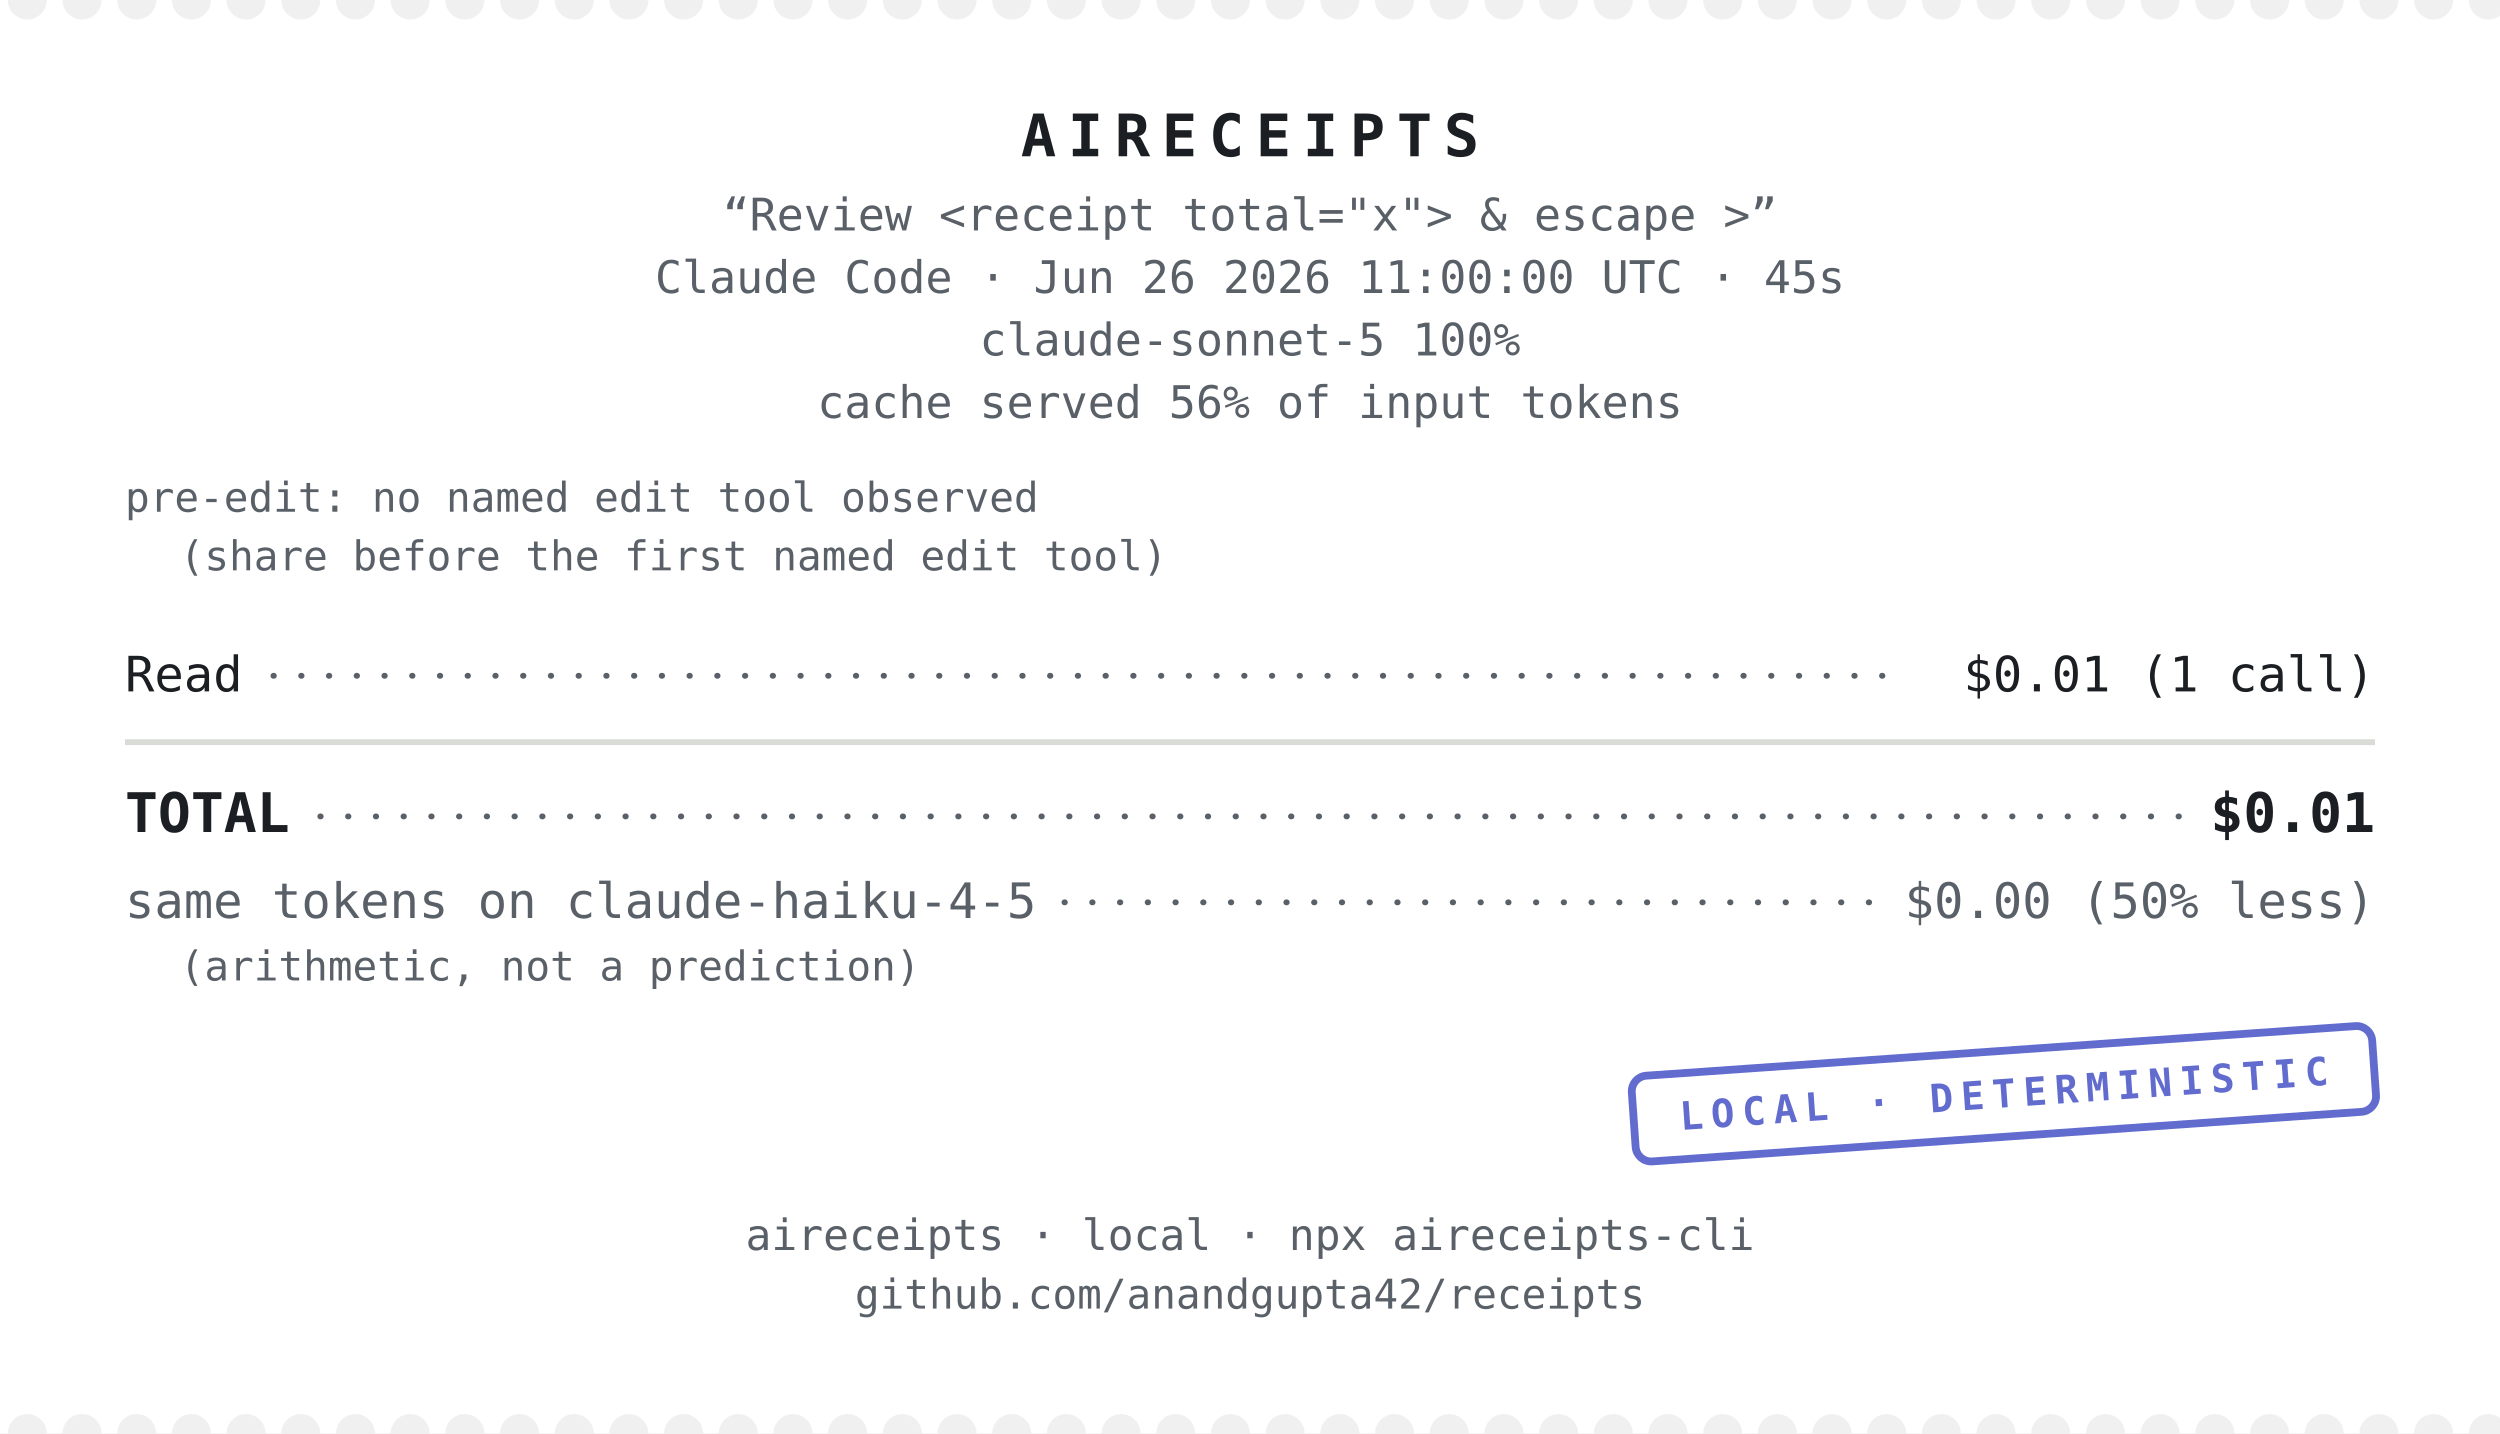
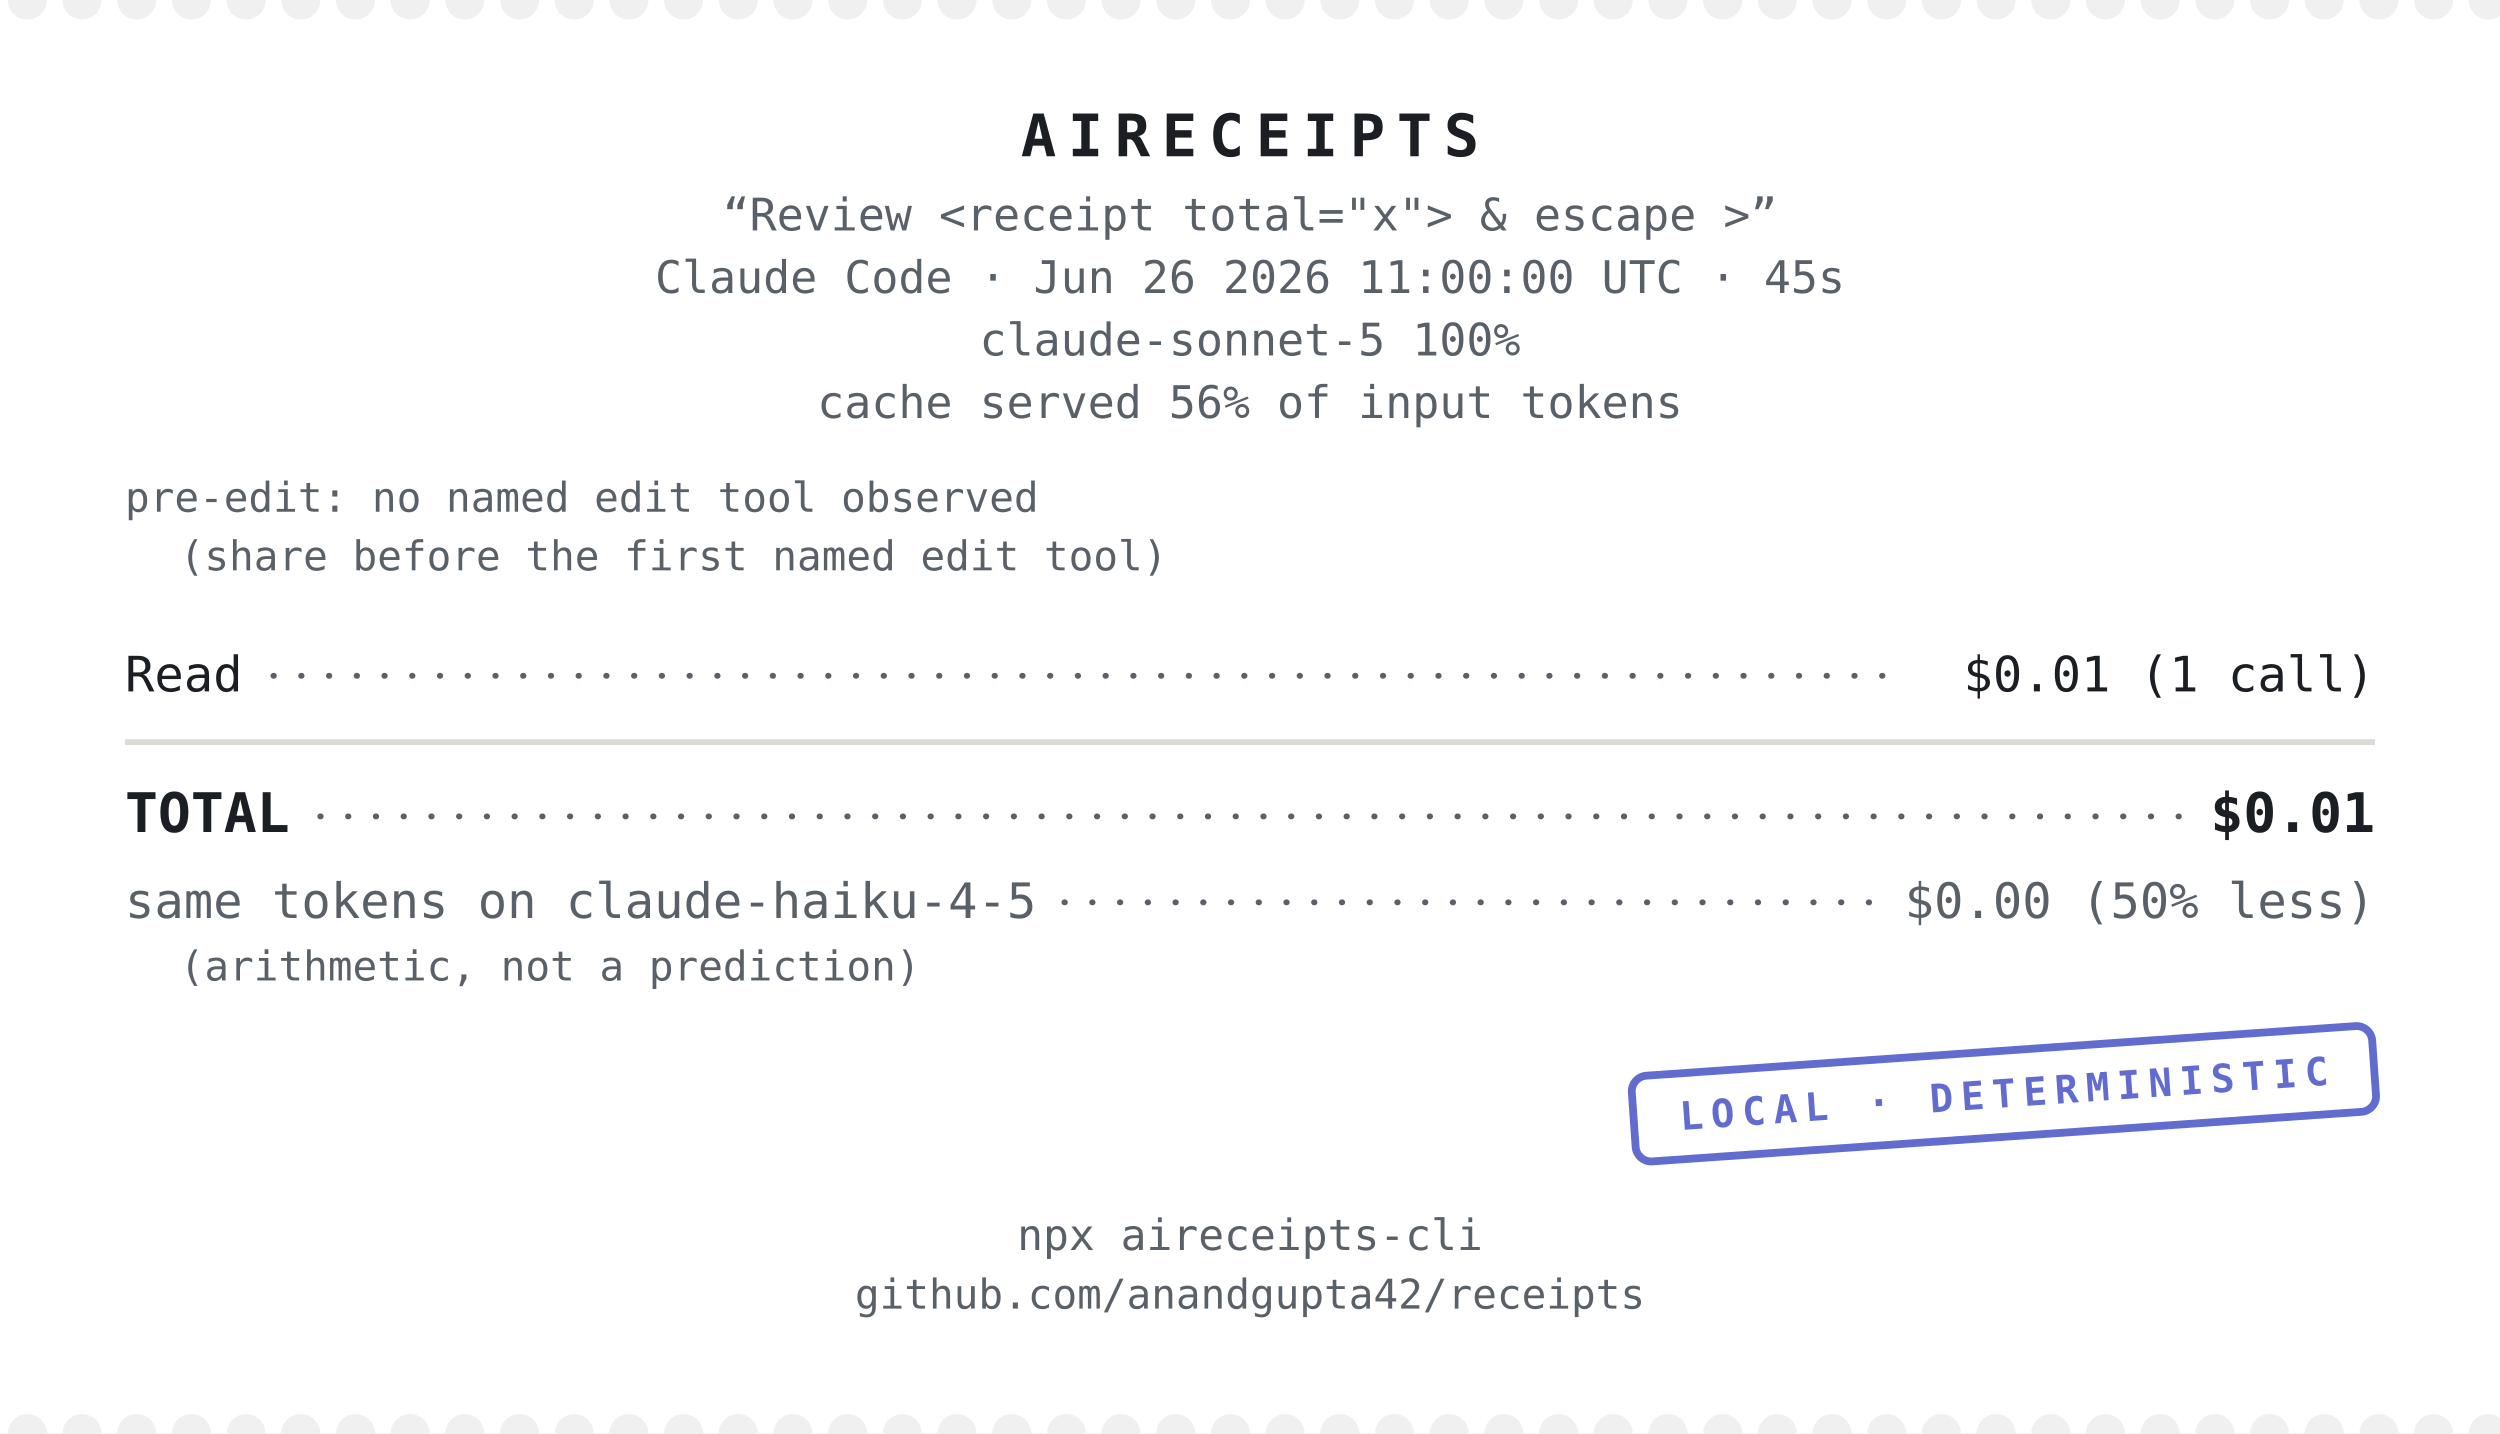
<svg xmlns="http://www.w3.org/2000/svg" width="640" height="367" viewBox="0 0 640 367" font-family="&quot;SF Mono&quot;,&quot;Cascadia Code&quot;,&quot;JetBrains Mono&quot;,Menlo,Consolas,monospace" role="img" aria-label="aireceipts cost receipt">
  <g transform="translate(0 0)">
    <defs>
      <mask id="perf-0" maskUnits="userSpaceOnUse" x="-5" y="-5" width="650" height="377">
        <rect x="0" y="0" width="640" height="367" fill="#FFFFFF" />
        <g class="perf-top">
          <circle cx="7" cy="0" r="5" fill="#000000" />
          <circle cx="21" cy="0" r="5" fill="#000000" />
          <circle cx="35" cy="0" r="5" fill="#000000" />
          <circle cx="49" cy="0" r="5" fill="#000000" />
          <circle cx="63" cy="0" r="5" fill="#000000" />
          <circle cx="77" cy="0" r="5" fill="#000000" />
          <circle cx="91" cy="0" r="5" fill="#000000" />
          <circle cx="105" cy="0" r="5" fill="#000000" />
          <circle cx="119" cy="0" r="5" fill="#000000" />
          <circle cx="133" cy="0" r="5" fill="#000000" />
          <circle cx="147" cy="0" r="5" fill="#000000" />
          <circle cx="161" cy="0" r="5" fill="#000000" />
          <circle cx="175" cy="0" r="5" fill="#000000" />
          <circle cx="189" cy="0" r="5" fill="#000000" />
          <circle cx="203" cy="0" r="5" fill="#000000" />
          <circle cx="217" cy="0" r="5" fill="#000000" />
          <circle cx="231" cy="0" r="5" fill="#000000" />
          <circle cx="245" cy="0" r="5" fill="#000000" />
          <circle cx="259" cy="0" r="5" fill="#000000" />
          <circle cx="273" cy="0" r="5" fill="#000000" />
          <circle cx="287" cy="0" r="5" fill="#000000" />
          <circle cx="301" cy="0" r="5" fill="#000000" />
          <circle cx="315" cy="0" r="5" fill="#000000" />
          <circle cx="329" cy="0" r="5" fill="#000000" />
          <circle cx="343" cy="0" r="5" fill="#000000" />
          <circle cx="357" cy="0" r="5" fill="#000000" />
          <circle cx="371" cy="0" r="5" fill="#000000" />
          <circle cx="385" cy="0" r="5" fill="#000000" />
          <circle cx="399" cy="0" r="5" fill="#000000" />
          <circle cx="413" cy="0" r="5" fill="#000000" />
          <circle cx="427" cy="0" r="5" fill="#000000" />
          <circle cx="441" cy="0" r="5" fill="#000000" />
          <circle cx="455" cy="0" r="5" fill="#000000" />
          <circle cx="469" cy="0" r="5" fill="#000000" />
          <circle cx="483" cy="0" r="5" fill="#000000" />
          <circle cx="497" cy="0" r="5" fill="#000000" />
          <circle cx="511" cy="0" r="5" fill="#000000" />
          <circle cx="525" cy="0" r="5" fill="#000000" />
          <circle cx="539" cy="0" r="5" fill="#000000" />
          <circle cx="553" cy="0" r="5" fill="#000000" />
          <circle cx="567" cy="0" r="5" fill="#000000" />
          <circle cx="581" cy="0" r="5" fill="#000000" />
          <circle cx="595" cy="0" r="5" fill="#000000" />
          <circle cx="609" cy="0" r="5" fill="#000000" />
          <circle cx="623" cy="0" r="5" fill="#000000" />
          <circle cx="637" cy="0" r="5" fill="#000000" />
        </g>
        <g class="perf-bottom">
          <circle cx="7" cy="367" r="5" fill="#000000" />
          <circle cx="21" cy="367" r="5" fill="#000000" />
          <circle cx="35" cy="367" r="5" fill="#000000" />
          <circle cx="49" cy="367" r="5" fill="#000000" />
          <circle cx="63" cy="367" r="5" fill="#000000" />
          <circle cx="77" cy="367" r="5" fill="#000000" />
          <circle cx="91" cy="367" r="5" fill="#000000" />
          <circle cx="105" cy="367" r="5" fill="#000000" />
          <circle cx="119" cy="367" r="5" fill="#000000" />
          <circle cx="133" cy="367" r="5" fill="#000000" />
          <circle cx="147" cy="367" r="5" fill="#000000" />
          <circle cx="161" cy="367" r="5" fill="#000000" />
          <circle cx="175" cy="367" r="5" fill="#000000" />
          <circle cx="189" cy="367" r="5" fill="#000000" />
          <circle cx="203" cy="367" r="5" fill="#000000" />
          <circle cx="217" cy="367" r="5" fill="#000000" />
          <circle cx="231" cy="367" r="5" fill="#000000" />
          <circle cx="245" cy="367" r="5" fill="#000000" />
          <circle cx="259" cy="367" r="5" fill="#000000" />
          <circle cx="273" cy="367" r="5" fill="#000000" />
          <circle cx="287" cy="367" r="5" fill="#000000" />
          <circle cx="301" cy="367" r="5" fill="#000000" />
          <circle cx="315" cy="367" r="5" fill="#000000" />
          <circle cx="329" cy="367" r="5" fill="#000000" />
          <circle cx="343" cy="367" r="5" fill="#000000" />
          <circle cx="357" cy="367" r="5" fill="#000000" />
          <circle cx="371" cy="367" r="5" fill="#000000" />
          <circle cx="385" cy="367" r="5" fill="#000000" />
          <circle cx="399" cy="367" r="5" fill="#000000" />
          <circle cx="413" cy="367" r="5" fill="#000000" />
          <circle cx="427" cy="367" r="5" fill="#000000" />
          <circle cx="441" cy="367" r="5" fill="#000000" />
          <circle cx="455" cy="367" r="5" fill="#000000" />
          <circle cx="469" cy="367" r="5" fill="#000000" />
          <circle cx="483" cy="367" r="5" fill="#000000" />
          <circle cx="497" cy="367" r="5" fill="#000000" />
          <circle cx="511" cy="367" r="5" fill="#000000" />
          <circle cx="525" cy="367" r="5" fill="#000000" />
          <circle cx="539" cy="367" r="5" fill="#000000" />
          <circle cx="553" cy="367" r="5" fill="#000000" />
          <circle cx="567" cy="367" r="5" fill="#000000" />
          <circle cx="581" cy="367" r="5" fill="#000000" />
          <circle cx="595" cy="367" r="5" fill="#000000" />
          <circle cx="609" cy="367" r="5" fill="#000000" />
          <circle cx="623" cy="367" r="5" fill="#000000" />
          <circle cx="637" cy="367" r="5" fill="#000000" />
        </g>
      </mask>
    </defs>
    <rect x="0" y="0" width="640" height="367" fill="#FFFFFF" mask="url(#perf-0)" />
    <text x="320" y="40" font-size="15" fill="#1B1E22" text-anchor="middle" font-weight="700" letter-spacing="3">AIRECEIPTS</text>
    <text x="320" y="59" font-size="11.5" fill="#5A6068" text-anchor="middle">“Review &lt;receipt total="x"&gt; &amp; escape &gt;”</text>
    <text x="320" y="75" font-size="11.5" fill="#5A6068" text-anchor="middle">Claude Code · Jun 26 2026 11:00:00 UTC · 45s</text>
    <text x="320" y="91" font-size="11.5" fill="#5A6068" text-anchor="middle">claude-sonnet-5 100%</text>
    <text x="320" y="107" font-size="11.5" fill="#5A6068" text-anchor="middle">cache served 56% of input tokens</text>
    <text x="32" y="131" font-size="10.5" fill="#5A6068" text-anchor="start">pre-edit: no named edit tool observed</text>
    <text x="46" y="146" font-size="10.5" fill="#5A6068" text-anchor="start">(share before the first named edit tool)</text>
    <text x="32" y="177" font-size="12.5" fill="#1B1E22" text-anchor="start">Read</text>
    <text x="608" y="177" font-size="12.5" fill="#1B1E22" text-anchor="end">$0.01  (1 call)</text>
    <line x1="70" y1="173" x2="487.5" y2="173" stroke="#5A6068" stroke-width="1.5" stroke-linecap="round" stroke-dasharray="0.1 7" />
    <line x1="32" y1="190" x2="608" y2="190" stroke="#D8DBD6" stroke-width="1.5" />
    <text x="32" y="213" font-size="14" fill="#1B1E22" text-anchor="start" font-weight="700">TOTAL</text>
    <text x="608" y="213" font-size="14" fill="#1B1E22" text-anchor="end" font-weight="700">$0.01</text>
    <line x1="82" y1="209" x2="558" y2="209" stroke="#5A6068" stroke-width="1.5" stroke-linecap="round" stroke-dasharray="0.1 7" />
    <text x="32" y="235" font-size="12.5" fill="#5A6068" text-anchor="start" font-weight="400">same tokens on claude-haiku-4-5</text>
    <text x="608" y="235" font-size="12.5" fill="#5A6068" text-anchor="end" font-weight="400">$0.00 (50% less)</text>
    <line x1="272.5" y1="231" x2="480" y2="231" stroke="#5A6068" stroke-width="1.5" stroke-linecap="round" stroke-dasharray="0.1 7" />
    <text x="46" y="251" font-size="10.5" fill="#5A6068" text-anchor="start">(arithmetic, not a prediction)</text>
    <g class="stamp" opacity="0.8" transform="rotate(-4 513 280)">
      <rect x="418" y="269" width="190" height="22" rx="4" fill="none" stroke="#3947C2" stroke-width="2" />
      <text x="513" y="283.5" font-size="10" fill="#3947C2" text-anchor="middle" font-weight="700" letter-spacing="2">LOCAL · DETERMINISTIC</text>
    </g>
-     <text x="320" y="320" font-size="11" fill="#5A6068" text-anchor="middle">aireceipts · local · npx aireceipts-cli</text>
+     <text x="320" y="320" font-size="11" fill="#5A6068" text-anchor="middle">npx aireceipts-cli</text>
    <text x="320" y="335" font-size="10.5" fill="#5A6068" text-anchor="middle">github.com/anandgupta42/receipts</text>
  </g>
</svg>
